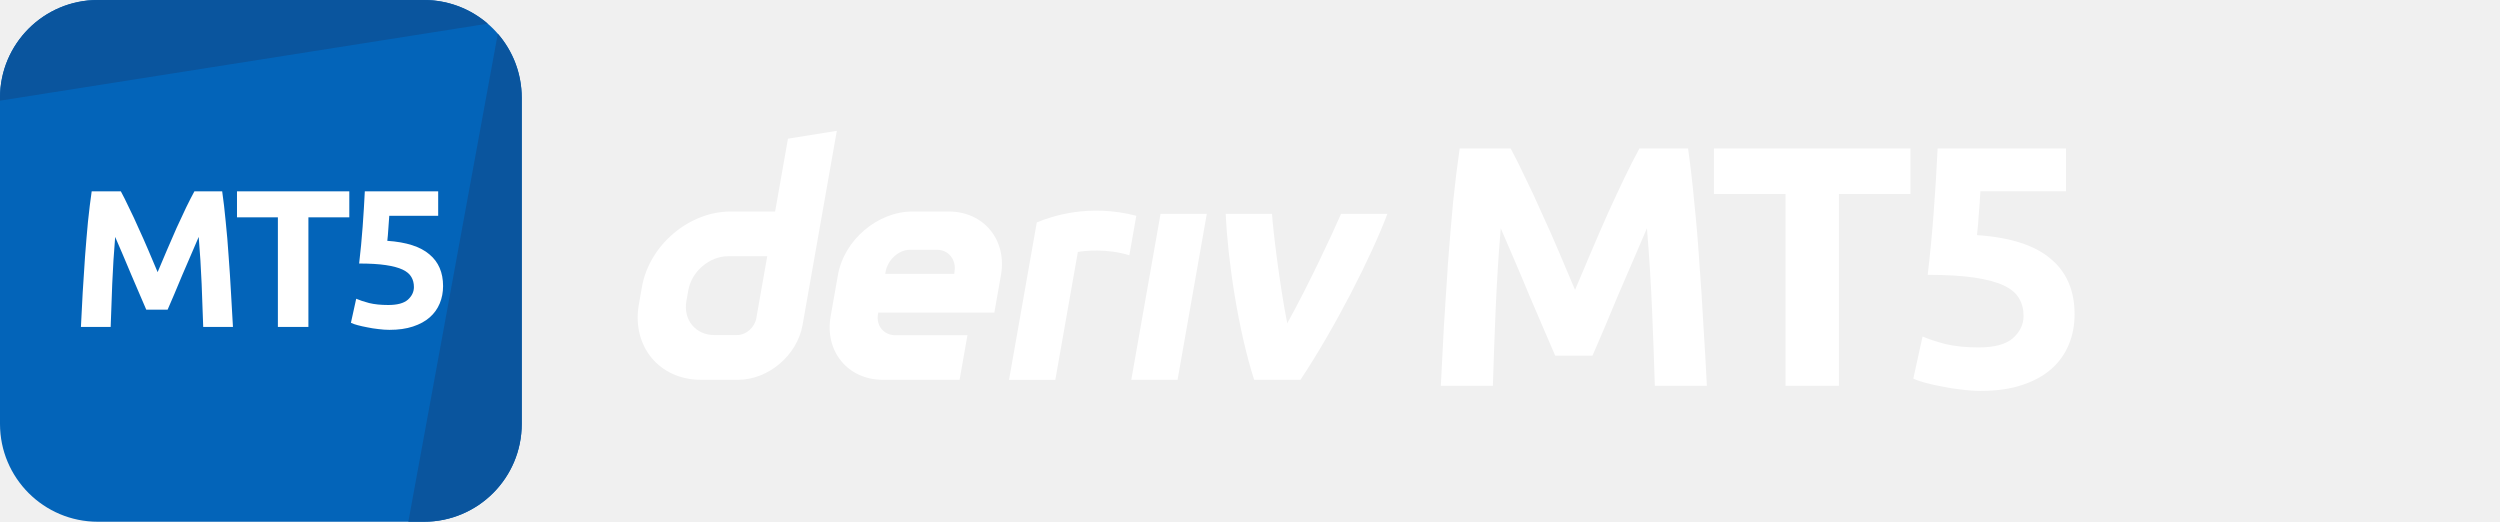
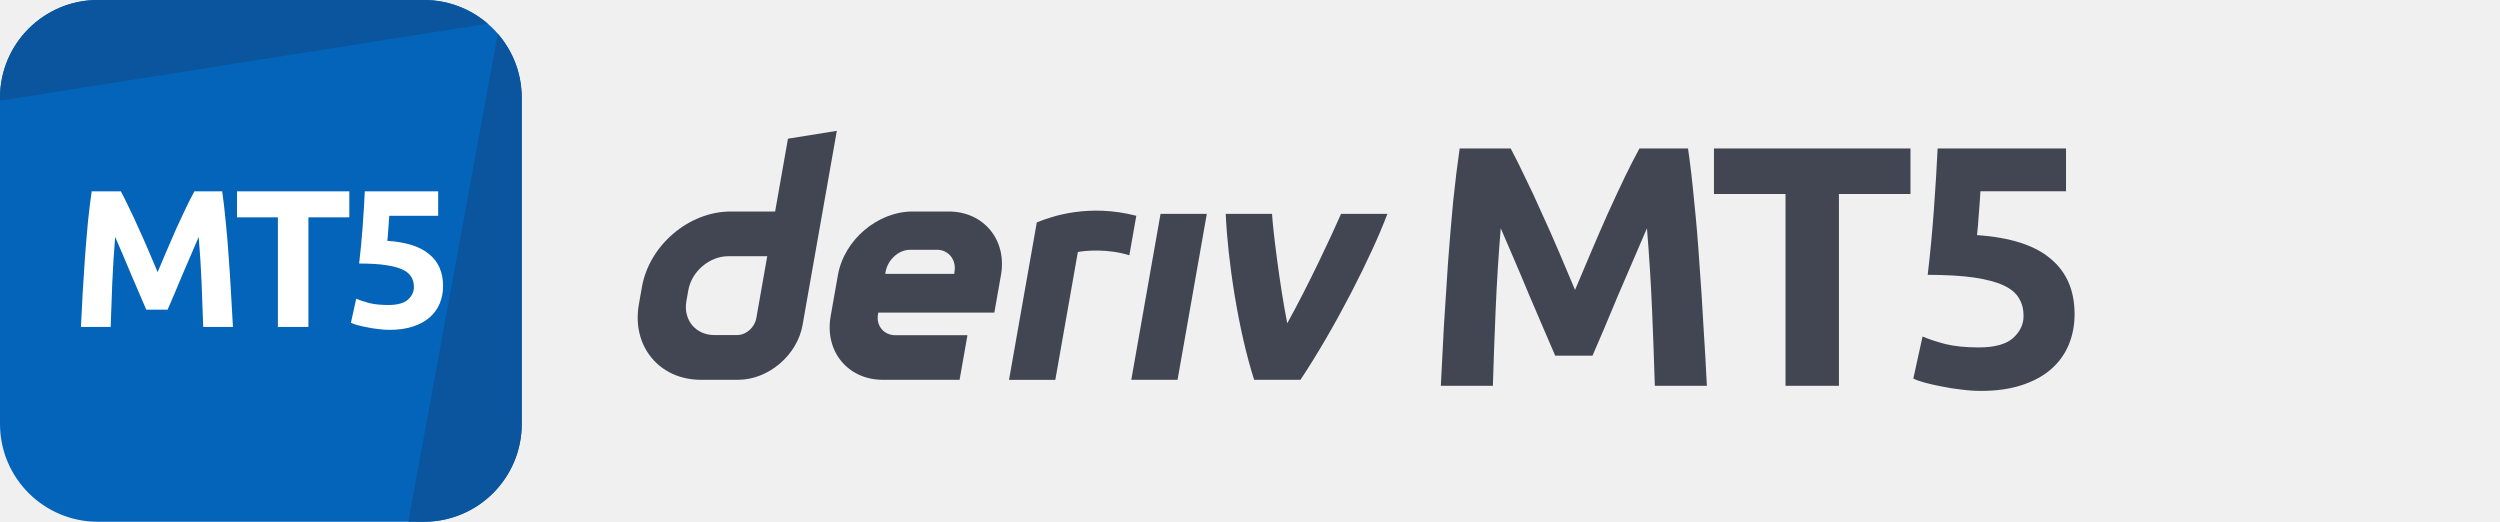
<svg xmlns="http://www.w3.org/2000/svg" viewBox="0 0 345 72" fill="none">
  <path d="M0 13.5C0 6.044 6.044 0 13.5 0h45C65.956 0 72 6.044 72 13.5v45C72 65.956 65.956 72 58.5 72h-45C6.044 72 0 65.956 0 58.5v-45Z" fill="#0364B9" />
-   <path d="M13.5 0C6.044 0 0 6.044 0 13.5v.392L67.308 3.268A13.447 13.447 0 0 0 58.5 0h-45ZM68.697 4.652 56.35 72h2.15C65.956 72 72 65.956 72 58.5v-45c0-3.384-1.246-6.478-3.303-8.848Z" fill="#0A559E" />
-   <path d="M16.676 26.403c.324.594.693 1.332 1.107 2.214a62.43 62.43 0 0 1 1.323 2.835c.468 1.008.927 2.043 1.377 3.105l1.269 2.997 1.269-2.997c.45-1.062.9-2.097 1.35-3.105.468-1.026.909-1.97 1.323-2.835.432-.882.81-1.62 1.134-2.214h3.834c.18 1.242.342 2.637.486 4.185.162 1.53.297 3.132.405 4.806.126 1.656.234 3.321.324 4.995.108 1.674.198 3.25.27 4.725h-4.104a485.784 485.784 0 0 0-.216-5.94c-.09-2.142-.225-4.302-.405-6.48-.324.756-.684 1.593-1.08 2.511l-1.188 2.754c-.378.918-.747 1.8-1.107 2.646-.36.828-.666 1.54-.918 2.133h-2.943c-.252-.594-.558-1.305-.918-2.133-.36-.846-.738-1.728-1.134-2.646-.378-.918-.765-1.836-1.161-2.754l-1.08-2.51c-.18 2.177-.315 4.337-.405 6.48-.09 2.141-.162 4.121-.216 5.94h-4.104c.072-1.477.153-3.052.243-4.726l.324-4.995c.126-1.674.261-3.276.405-4.806.162-1.548.333-2.943.513-4.185h4.023ZM48.204 26.403v3.591H42.56v15.12h-4.212v-15.12h-5.643v-3.59h15.498ZM57.12 39.606c0-.522-.116-.98-.35-1.377-.234-.414-.64-.756-1.215-1.026-.576-.27-1.35-.477-2.322-.62-.972-.145-2.196-.217-3.672-.217.198-1.674.36-3.375.486-5.103.126-1.728.225-3.348.297-4.86h10.125v3.375h-6.75a58.318 58.318 0 0 1-.135 1.89 27.059 27.059 0 0 1-.135 1.566c2.628.18 4.563.801 5.805 1.863 1.26 1.044 1.89 2.502 1.89 4.374 0 .864-.153 1.665-.46 2.403a5.17 5.17 0 0 1-1.376 1.917c-.612.54-1.386.963-2.322 1.27-.918.305-1.998.458-3.24.458-.486 0-1-.036-1.54-.108a14.422 14.422 0 0 1-1.538-.243c-.486-.09-.927-.189-1.323-.297a5.195 5.195 0 0 1-.918-.324l.729-3.32c.45.197 1.044.395 1.782.593.738.18 1.62.27 2.646.27 1.242 0 2.142-.243 2.7-.729.558-.504.837-1.089.837-1.755Z" fill="#fff" />
-   <path fill-rule="evenodd" clip-rule="evenodd" d="m108.739 19.139-1.772 10.05h-6.152c-5.74 0-11.21 4.65-12.224 10.39l-.43 2.443c-1.009 5.74 2.82 10.39 8.56 10.39h5.131c4.183 0 8.168-3.386 8.904-7.57l4.726-26.787-6.743 1.084Zm-4.365 24.756c-.227 1.292-1.39 2.343-2.682 2.343h-3.117c-2.58 0-4.306-2.094-3.854-4.678l.27-1.523c.457-2.58 2.918-4.679 5.498-4.679h5.39l-1.505 8.537Z" fill="#fff" />
-   <path d="M156.118 52.413h6.385l4.037-22.901h-6.385l-4.037 22.901ZM156.331 32.498v-.006l.48-2.716c-6.552-1.689-11.656.058-13.734.919 0 0-2.965 16.803-3.832 21.724h6.389l3.11-17.643c.959-.192 4.08-.49 7.105.45l.482-2.728Z" fill="#fff" />
-   <path fill-rule="evenodd" clip-rule="evenodd" d="M130.914 29.187h-4.966c-4.844 0-9.461 3.924-10.314 8.767l-1.005 5.693c-.853 4.843 2.377 8.767 7.221 8.767h10.573l1.085-6.154h-9.937c-1.613 0-2.693-1.307-2.405-2.924l.033-.194h16.02l.915-5.188c.854-4.843-2.377-8.767-7.22-8.767Zm.811 8.277-.038.33h-9.526l.052-.292c.287-1.613 1.759-3.033 3.376-3.033h3.721c1.599 0 2.679 1.396 2.415 2.995Z" fill="#fff" />
-   <path d="M177.639 44.617c2.899-5.216 6.095-12.06 7.427-15.105h6.395c-2.177 5.787-7.165 15.632-11.998 22.901h-6.39c-2.218-6.918-3.65-16.558-3.924-22.901h6.391c.115 2.069 1.041 9.744 2.099 15.105ZM208.473 20.492a73.746 73.746 0 0 1 1.938 3.875 109.801 109.801 0 0 1 2.315 4.961 176.817 176.817 0 0 1 2.41 5.434l2.22 5.245 2.221-5.245c.788-1.859 1.575-3.67 2.363-5.434a287.49 287.49 0 0 1 2.315-4.961 101.858 101.858 0 0 1 1.984-3.875h6.71c.315 2.174.598 4.615.85 7.324.284 2.678.52 5.481.709 8.41.221 2.899.41 5.812.567 8.742.189 2.93.347 5.686.473 8.269h-7.182a870.666 870.666 0 0 0-.378-10.395 281.719 281.719 0 0 0-.709-11.34c-.567 1.323-1.197 2.787-1.89 4.394l-2.079 4.82a439.44 439.44 0 0 1-1.937 4.63 468.439 468.439 0 0 0-1.607 3.733h-5.15c-.441-1.04-.977-2.284-1.607-3.733-.63-1.48-1.291-3.024-1.984-4.63a319.238 319.238 0 0 0-2.032-4.82c-.693-1.607-1.323-3.071-1.89-4.394a281.719 281.719 0 0 0-.709 11.34 870.666 870.666 0 0 0-.378 10.395h-7.182c.126-2.583.268-5.34.426-8.27.189-2.929.378-5.842.567-8.74.22-2.93.456-5.733.708-8.411.284-2.709.583-5.15.898-7.324h7.04ZM263.647 20.492v6.284h-9.875v26.46h-7.371v-26.46h-9.876v-6.284h27.122ZM279.252 43.598c0-.914-.205-1.717-.615-2.41-.409-.725-1.118-1.323-2.126-1.796-1.008-.472-2.362-.834-4.063-1.086-1.701-.252-3.843-.378-6.426-.378.346-2.93.63-5.907.85-8.93.221-3.025.394-5.86.52-8.506h17.719v5.906h-11.813a103.505 103.505 0 0 1-.236 3.308 47.818 47.818 0 0 1-.236 2.74c4.599.316 7.985 1.402 10.158 3.26 2.205 1.828 3.308 4.38 3.308 7.655 0 1.512-.268 2.914-.803 4.206a9.052 9.052 0 0 1-2.41 3.354c-1.071.945-2.426 1.686-4.064 2.221-1.606.536-3.496.803-5.67.803-.85 0-1.748-.063-2.693-.189a25.254 25.254 0 0 1-2.693-.425 28.664 28.664 0 0 1-2.315-.52c-.693-.189-1.229-.378-1.607-.567l1.276-5.811c.787.346 1.827.693 3.118 1.04 1.292.314 2.835.472 4.631.472 2.173 0 3.748-.426 4.725-1.276.976-.882 1.465-1.906 1.465-3.071Z" fill="#fff" />
+   <path d="M13.5 0C6.044 0 0 6.044 0 13.5v.392L67.308 3.268A13.447 13.447 0 0 0 58.5 0h-45Zm55.197 4.652L56.35 72h2.15C65.956 72 72 65.956 72 58.5v-45c0-3.384-1.246-6.478-3.303-8.848Z" fill="#0A559E" />
+   <path d="M16.676 26.403c.324.594.693 1.332 1.107 2.214a62.43 62.43 0 0 1 1.323 2.835c.468 1.008.927 2.043 1.377 3.105l1.269 2.997 1.269-2.997c.45-1.062.9-2.097 1.35-3.105.468-1.026.909-1.97 1.323-2.835.432-.882.81-1.62 1.134-2.214h3.834c.18 1.242.342 2.637.486 4.185.162 1.53.297 3.132.405 4.806.126 1.656.234 3.321.324 4.995.108 1.674.198 3.25.27 4.725h-4.104a485.784 485.784 0 0 0-.216-5.94c-.09-2.142-.225-4.302-.405-6.48-.324.756-.684 1.593-1.08 2.511l-1.188 2.754c-.378.918-.747 1.8-1.107 2.646-.36.828-.666 1.54-.918 2.133h-2.943c-.252-.594-.558-1.305-.918-2.133-.36-.846-.738-1.728-1.134-2.646-.378-.918-.765-1.836-1.161-2.754l-1.08-2.51c-.18 2.177-.315 4.337-.405 6.48a484.34 484.34 0 0 0-.216 5.94h-4.104c.072-1.477.153-3.052.243-4.726l.324-4.995c.126-1.674.261-3.276.405-4.806.162-1.548.333-2.943.513-4.185h4.023Zm31.528 0v3.591H42.56v15.12h-4.212v-15.12h-5.643v-3.59h15.498Zm8.916 13.203c0-.522-.116-.98-.35-1.377-.234-.414-.64-.756-1.215-1.026-.576-.27-1.35-.477-2.322-.62-.972-.145-2.196-.217-3.672-.217.198-1.674.36-3.375.486-5.103.126-1.728.225-3.348.297-4.86h10.125v3.375h-6.75a58.318 58.318 0 0 1-.135 1.89 27.059 27.059 0 0 1-.135 1.566c2.628.18 4.563.801 5.805 1.863 1.26 1.044 1.89 2.502 1.89 4.374 0 .864-.153 1.665-.46 2.403a5.17 5.17 0 0 1-1.376 1.917c-.612.54-1.386.963-2.322 1.27-.918.305-1.998.458-3.24.458-.486 0-1-.036-1.54-.108a14.422 14.422 0 0 1-1.538-.243c-.486-.09-.927-.189-1.323-.297a5.195 5.195 0 0 1-.918-.324l.729-3.32c.45.197 1.044.395 1.782.593.738.18 1.62.27 2.646.27 1.242 0 2.142-.243 2.7-.729.558-.504.837-1.089.837-1.755Z" fill="#fff" />
+   <path fill-rule="evenodd" clip-rule="evenodd" d="m108.739 19.139-1.772 10.05h-6.152c-5.74 0-11.21 4.65-12.224 10.39l-.43 2.443c-1.009 5.74 2.82 10.39 8.56 10.39h5.131c4.183 0 8.168-3.386 8.904-7.57l4.726-26.787-6.743 1.084Zm-4.365 24.756c-.227 1.292-1.39 2.343-2.682 2.343h-3.117c-2.58 0-4.306-2.094-3.854-4.678l.27-1.523c.457-2.58 2.918-4.679 5.498-4.679h5.39l-1.505 8.537Z" fill="#414652" />
+   <path d="M156.118 52.413h6.385l4.037-22.901h-6.385l-4.037 22.901Zm.213-19.915v-.006l.48-2.716c-6.552-1.689-11.656.058-13.734.919 0 0-2.965 16.803-3.832 21.724h6.389l3.11-17.643c.959-.192 4.08-.49 7.105.45l.482-2.728Z" fill="#414652" />
+   <path fill-rule="evenodd" clip-rule="evenodd" d="M130.914 29.187h-4.966c-4.844 0-9.461 3.924-10.314 8.767l-1.005 5.693c-.853 4.843 2.377 8.767 7.221 8.767h10.573l1.085-6.154h-9.937c-1.613 0-2.693-1.307-2.405-2.924l.033-.194h16.02l.915-5.188c.854-4.843-2.377-8.767-7.22-8.767Zm.811 8.277-.038.33h-9.526l.052-.292c.287-1.613 1.759-3.033 3.376-3.033h3.721c1.599 0 2.679 1.396 2.415 2.995Z" fill="#414652" />
+   <path d="M177.639 44.617c2.899-5.216 6.095-12.06 7.427-15.105h6.395c-2.177 5.787-7.165 15.632-11.998 22.901h-6.39c-2.218-6.918-3.65-16.558-3.924-22.901h6.391c.115 2.069 1.041 9.744 2.099 15.105Zm30.834-24.125a73.746 73.746 0 0 1 1.938 3.875 109.801 109.801 0 0 1 2.315 4.961 176.817 176.817 0 0 1 2.41 5.434l2.22 5.245 2.221-5.245c.788-1.859 1.575-3.67 2.363-5.434a287.49 287.49 0 0 1 2.315-4.961 101.858 101.858 0 0 1 1.984-3.875h6.71c.315 2.174.598 4.615.85 7.324.284 2.678.52 5.481.709 8.41.221 2.899.41 5.812.567 8.742.189 2.93.347 5.686.473 8.269h-7.182a870.666 870.666 0 0 0-.378-10.395 281.719 281.719 0 0 0-.709-11.34c-.567 1.323-1.197 2.787-1.89 4.394l-2.079 4.82a439.44 439.44 0 0 1-1.937 4.63 468.439 468.439 0 0 0-1.607 3.733h-5.15c-.441-1.04-.977-2.284-1.607-3.733-.63-1.48-1.291-3.024-1.984-4.63a319.238 319.238 0 0 0-2.032-4.82c-.693-1.607-1.323-3.071-1.89-4.394a281.719 281.719 0 0 0-.709 11.34 870.666 870.666 0 0 0-.378 10.395h-7.182c.126-2.583.268-5.34.426-8.27.189-2.929.378-5.842.567-8.74.22-2.93.456-5.733.708-8.411.284-2.709.583-5.15.898-7.324h7.04Zm55.174 0v6.284h-9.875v26.46h-7.371v-26.46h-9.876v-6.284h27.122Zm15.605 23.106c0-.914-.205-1.717-.615-2.41-.409-.725-1.118-1.323-2.126-1.796-1.008-.472-2.362-.834-4.063-1.086-1.701-.252-3.843-.378-6.426-.378.346-2.93.63-5.907.85-8.93.221-3.025.394-5.86.52-8.506h17.719v5.906h-11.813a103.505 103.505 0 0 1-.236 3.308 47.818 47.818 0 0 1-.236 2.74c4.599.316 7.985 1.402 10.158 3.26 2.205 1.828 3.308 4.38 3.308 7.655 0 1.512-.268 2.914-.803 4.206a9.052 9.052 0 0 1-2.41 3.354c-1.071.945-2.426 1.686-4.064 2.221-1.606.536-3.496.803-5.67.803-.85 0-1.748-.063-2.693-.189a25.254 25.254 0 0 1-2.693-.425 28.664 28.664 0 0 1-2.315-.52c-.693-.189-1.229-.378-1.607-.567l1.276-5.811c.787.346 1.827.693 3.118 1.04 1.292.314 2.835.472 4.631.472 2.173 0 3.748-.426 4.725-1.276.976-.882 1.465-1.906 1.465-3.071Z" fill="#414652" />
</svg>
